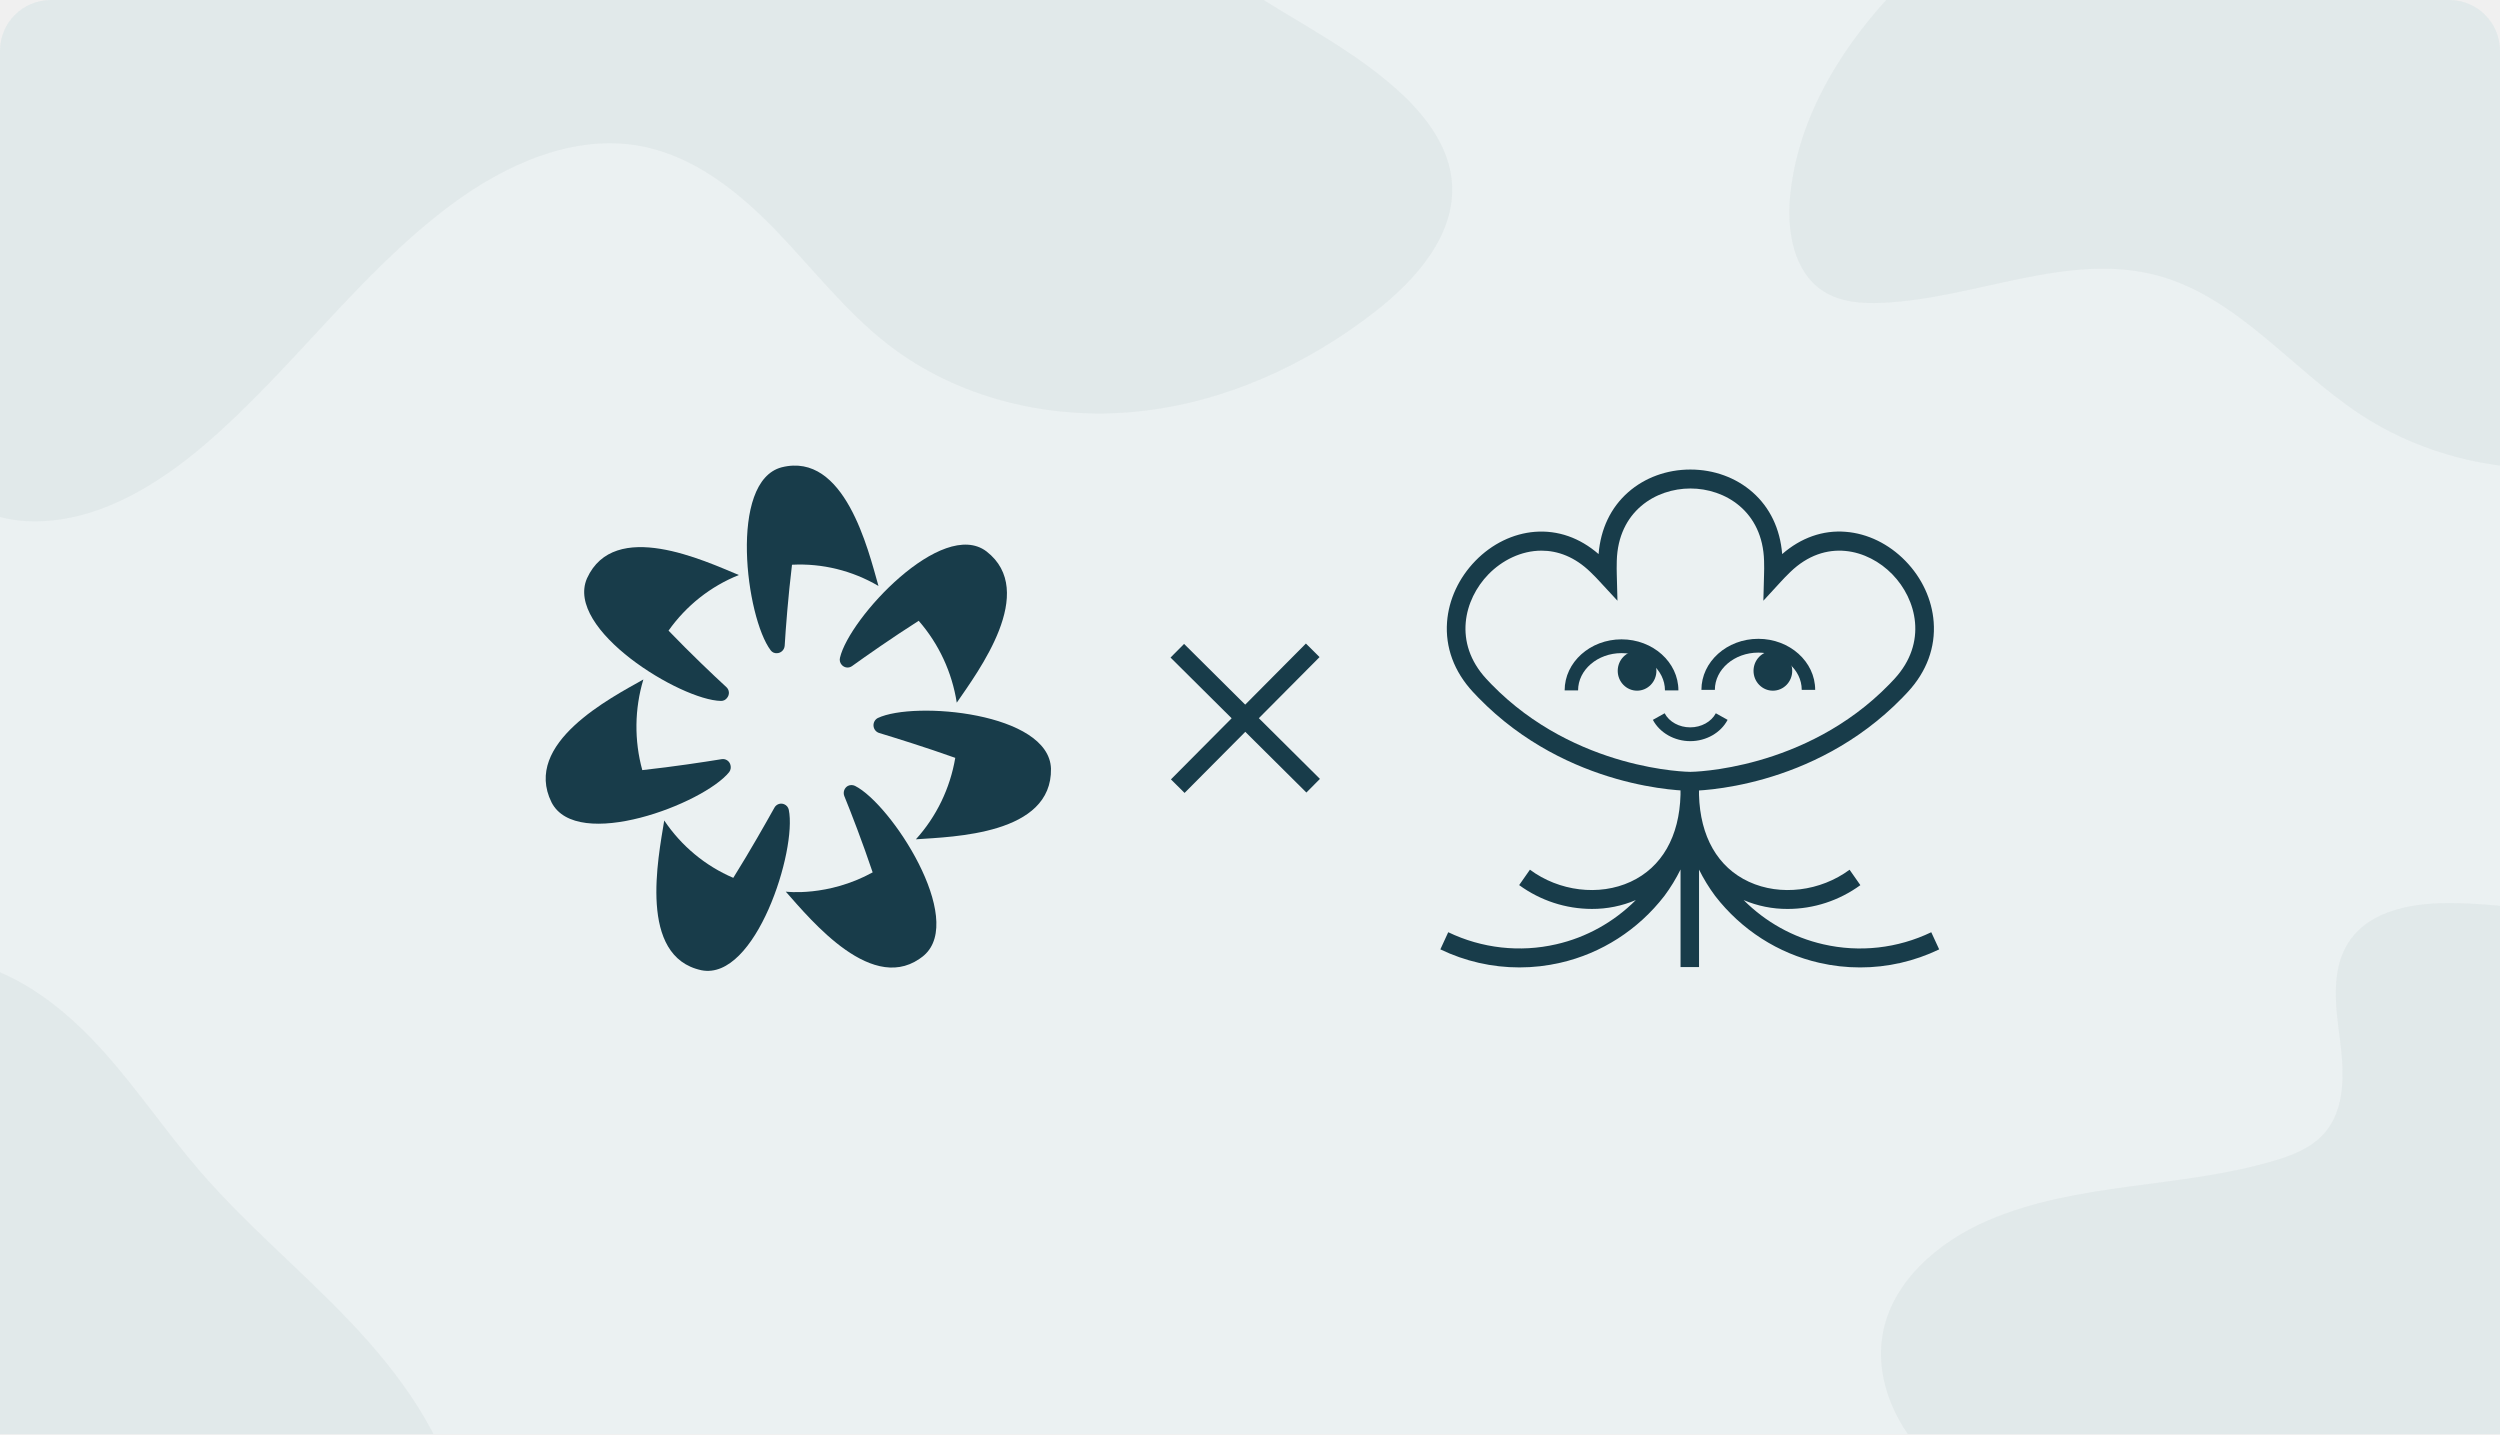
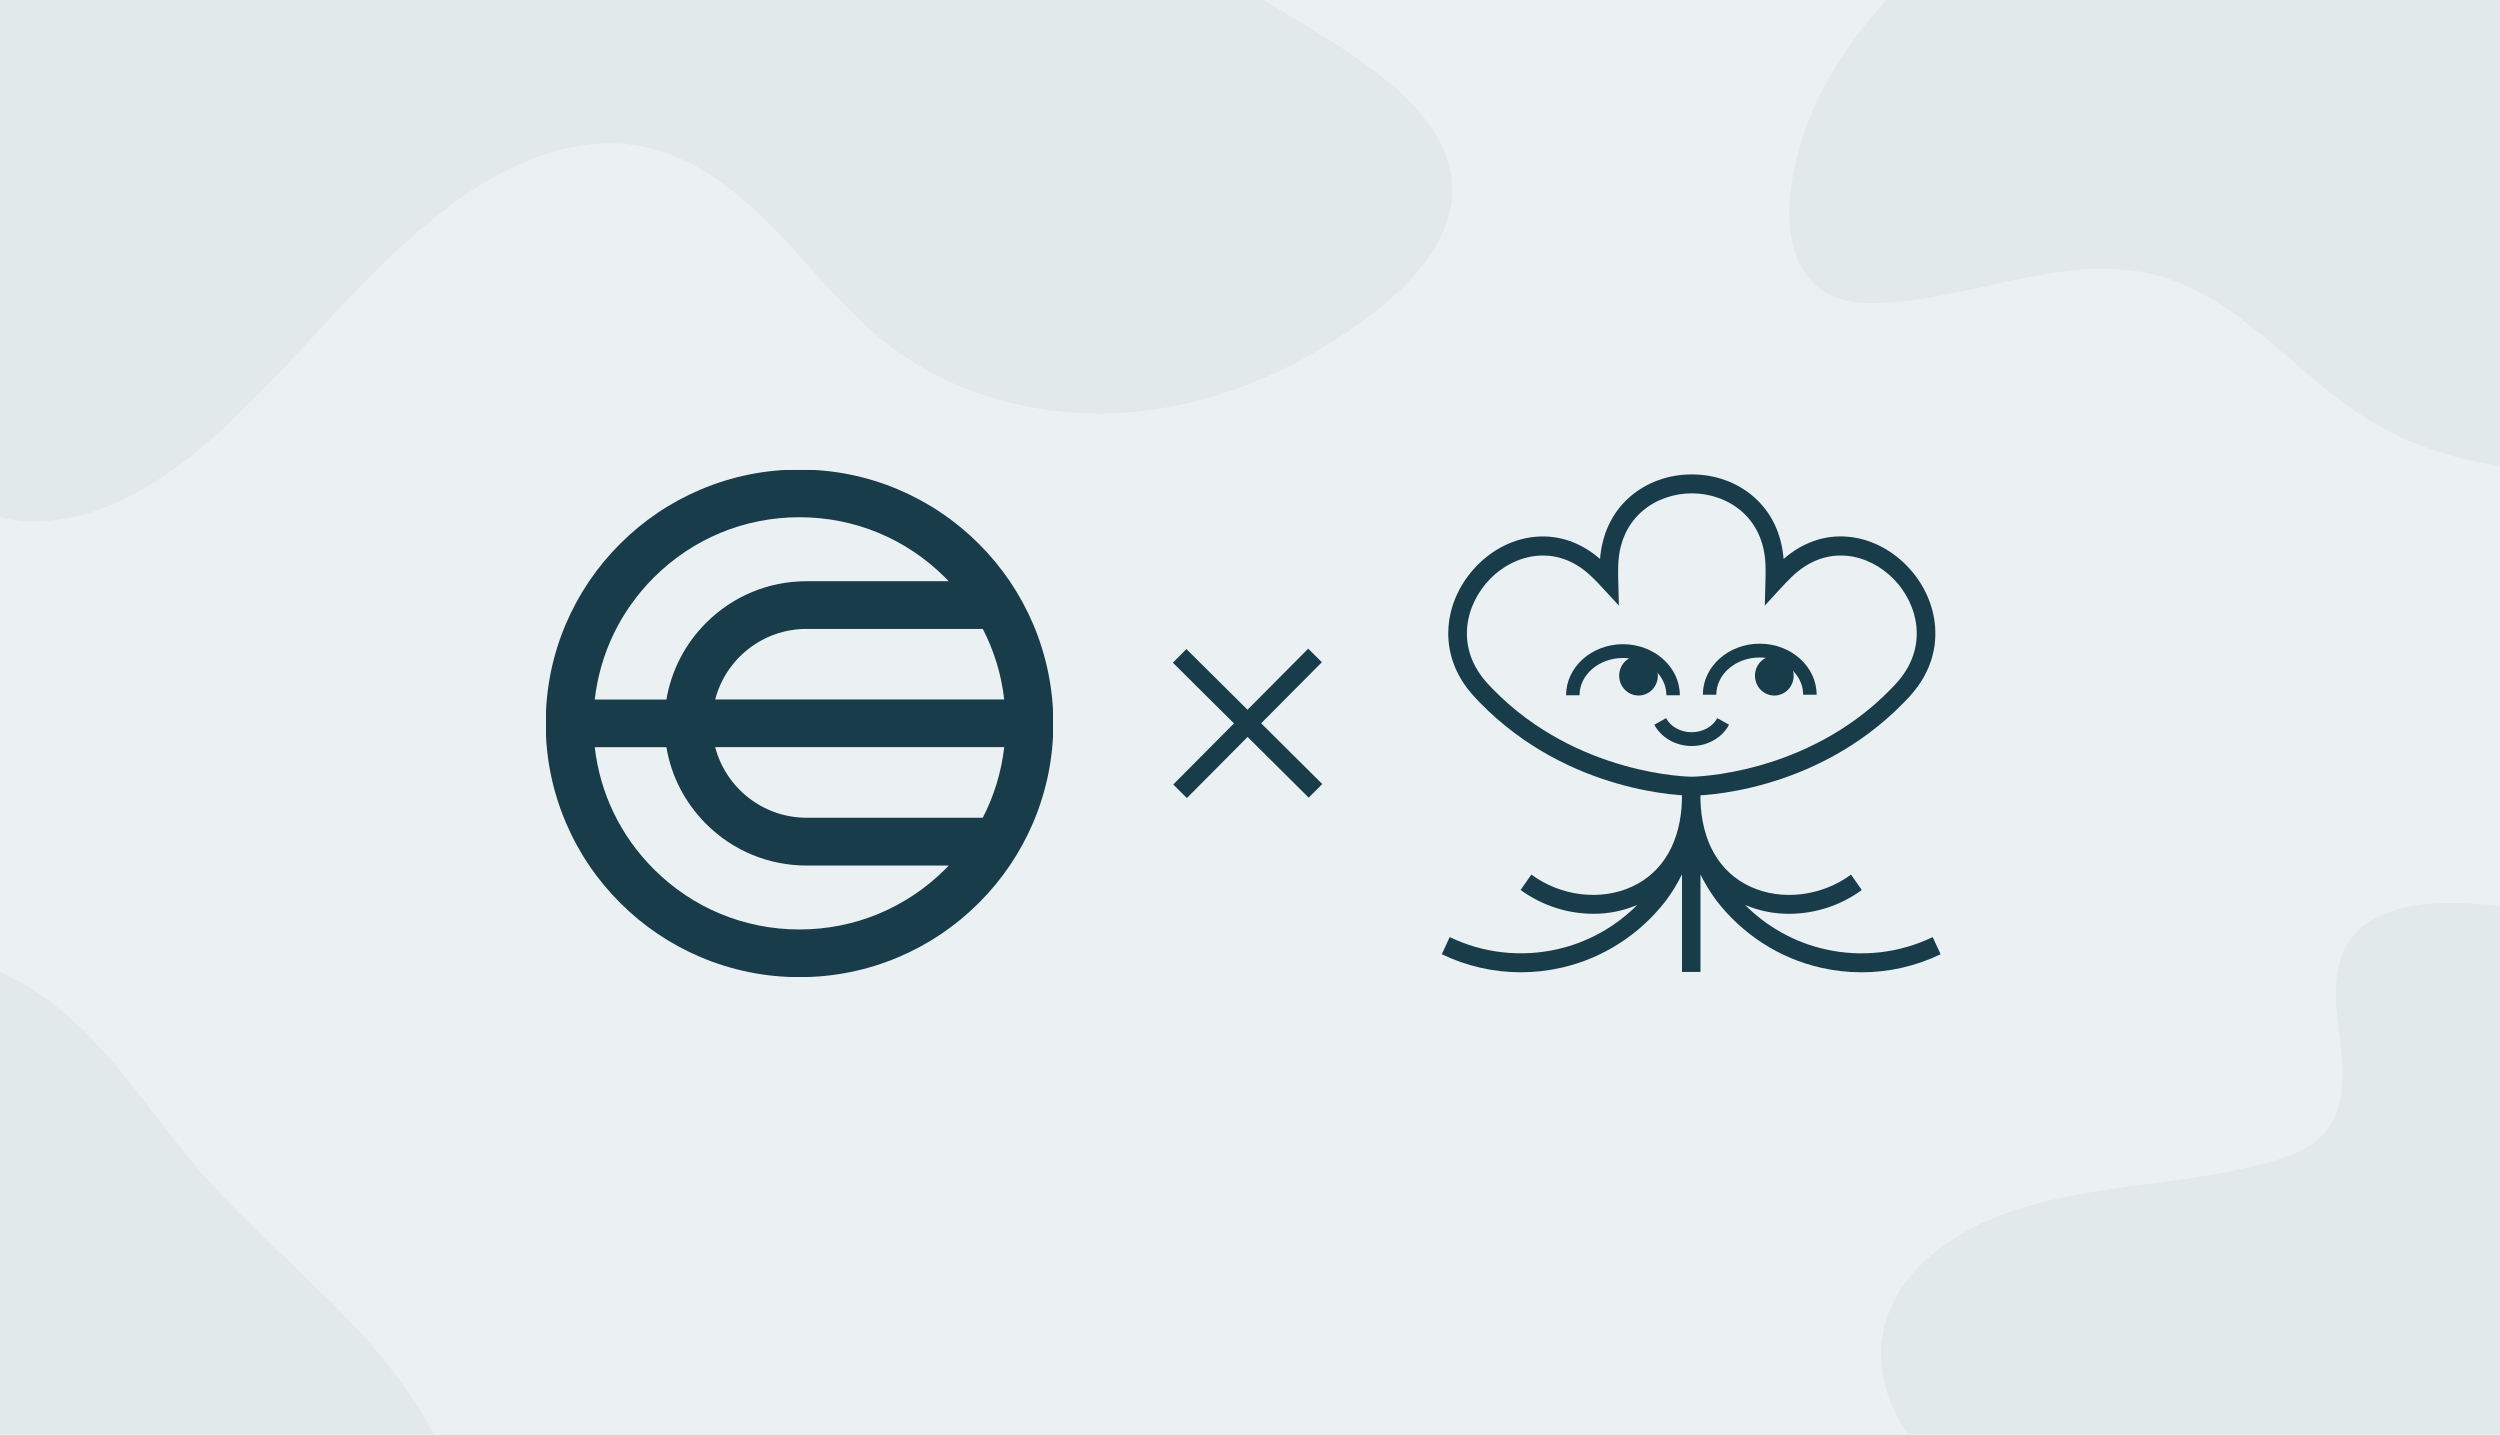
<svg xmlns="http://www.w3.org/2000/svg" width="394" height="226" viewBox="0 0 394 226" fill="none">
-   <path d="M0 8C0 3.582 3.582 0 8 0H386C390.418 0 394 3.582 394 8V226H0V8Z" fill="#EBF1F2" />
-   <path d="M132.65 104.772C132.847 105.006 133.123 105.157 133.424 105.195C133.725 105.234 134.029 105.157 134.277 104.979C136.582 103.323 140.514 100.562 144.786 97.836C147.955 101.467 150.038 105.945 150.786 110.742C154.142 105.842 163.634 93.212 155.464 86.897C148.481 81.617 133.836 97.388 132.379 103.668C132.331 103.86 132.331 104.062 132.378 104.255C132.426 104.447 132.519 104.625 132.65 104.772Z" fill="#183C4A" />
-   <path d="M138.345 113.158C138.125 113.272 137.943 113.45 137.823 113.669C137.702 113.888 137.647 114.138 137.665 114.388C137.683 114.639 137.773 114.878 137.924 115.077C138.075 115.275 138.281 115.424 138.514 115.504C141.226 116.333 145.803 117.747 150.549 119.438C149.739 124.236 147.585 128.694 144.345 132.275C150.21 131.861 165.837 131.551 165.634 121.129C165.329 112.295 144.108 110.432 138.345 113.158Z" fill="#183C4A" />
-   <path d="M134.751 123.855C134.577 123.77 134.386 123.725 134.192 123.725C133.998 123.725 133.807 123.77 133.633 123.855C133.363 124.003 133.155 124.245 133.049 124.538C132.943 124.83 132.946 125.152 133.056 125.443C134.141 128.1 135.904 132.655 137.531 137.486C130.446 141.385 123.836 140.523 123.836 140.523C127.768 144.94 137.735 157.19 145.633 150.564C152.21 144.802 140.447 126.719 134.751 123.855Z" fill="#183C4A" />
-   <path d="M124.311 127.617C124.27 127.425 124.184 127.246 124.059 127.096C123.935 126.945 123.777 126.828 123.599 126.754C123.318 126.63 123.002 126.619 122.713 126.721C122.425 126.823 122.184 127.032 122.039 127.306C120.649 129.791 118.276 134.001 115.565 138.349C111.158 136.465 107.379 133.325 104.683 129.308C103.734 135.208 100.547 150.772 110.547 152.911C119.09 154.602 125.633 133.966 124.311 127.617Z" fill="#183C4A" />
-   <path d="M114.92 121.681C115.035 121.525 115.112 121.344 115.148 121.153C115.183 120.962 115.175 120.764 115.124 120.577C115.051 120.271 114.867 120.005 114.609 119.832C114.351 119.659 114.038 119.593 113.734 119.645C110.954 120.094 106.242 120.818 101.225 121.37C99.941 116.689 100 111.732 101.394 107.084C96.276 109.983 82.309 117.126 86.919 126.443C90.919 134.276 110.886 126.685 114.92 121.681Z" fill="#183C4A" />
-   <path d="M113.632 110.466C113.825 110.471 114.017 110.426 114.189 110.335C114.36 110.245 114.507 110.112 114.615 109.948C114.805 109.707 114.897 109.401 114.872 109.093C114.847 108.785 114.706 108.498 114.48 108.292C112.378 106.36 108.886 103.047 105.361 99.389C108.15 95.442 111.999 92.399 116.446 90.624C111.022 88.381 96.818 81.686 92.513 91.142C88.987 99.216 107.293 110.363 113.632 110.466Z" fill="#183C4A" />
-   <path d="M122.446 102.943C122.756 102.936 123.052 102.812 123.277 102.595C123.503 102.378 123.641 102.084 123.666 101.77C123.836 98.94 124.209 94.075 124.819 89.002C129.583 88.759 134.315 89.922 138.447 92.349C136.819 86.621 133.124 71.161 123.192 73.646C114.785 75.855 117.564 97.353 121.463 102.495C121.576 102.648 121.726 102.769 121.898 102.847C122.07 102.926 122.258 102.959 122.446 102.943Z" fill="#183C4A" />
-   <path d="M206.887 102.489L185.614 123.898" stroke="#183C4A" stroke-width="3.03" />
-   <path d="M206.954 123.828L185.544 102.556" stroke="#183C4A" stroke-width="3.03" />
-   <path d="M266.401 124.633C265.622 124.633 247.14 124.467 233.002 109.962C232.703 109.658 232.411 109.348 232.125 109.039C229.164 105.838 227.76 102.029 228.056 98.028C228.321 94.496 229.911 91.075 232.52 88.391C235.129 85.707 238.475 84.082 241.916 83.813C245.521 83.541 248.968 84.742 251.937 87.323C252.258 83.346 253.858 79.988 256.602 77.575C259.222 75.269 262.695 74 266.404 74C270.112 74 273.585 75.269 276.205 77.575C278.947 79.991 280.549 83.346 280.87 87.323C283.839 84.742 287.286 83.52 290.891 83.813C294.335 84.085 297.67 85.715 300.285 88.391C302.899 91.067 304.489 94.498 304.748 98.028C305.047 102.029 303.641 105.838 300.682 109.044C300.396 109.354 300.104 109.664 299.805 109.968C285.665 124.467 267.182 124.633 266.401 124.633ZM242.939 86.783C239.733 86.783 236.724 88.312 234.584 90.505C230.737 94.452 228.989 101.293 234.245 106.99C234.513 107.282 234.787 107.571 235.066 107.857C248.359 121.487 266.226 121.645 266.404 121.645C266.581 121.645 284.486 121.454 297.744 107.857C298.025 107.569 298.299 107.28 298.565 106.99C303.821 101.285 302.073 94.452 298.226 90.505C294.38 86.557 287.707 84.764 282.144 90.157C281.86 90.43 281.578 90.711 281.299 90.999C281.084 91.219 280.875 91.445 280.669 91.67L277.906 94.675L278.014 90.551C278.014 90.236 278.033 89.923 278.033 89.605C278.033 89.198 278.033 88.79 278.017 88.396C277.805 80.558 271.853 76.986 266.409 76.986C260.965 76.986 255.018 80.556 254.804 88.396C254.804 88.796 254.788 89.211 254.788 89.605C254.788 89.915 254.788 90.219 254.804 90.526L254.912 94.675L252.147 91.686C251.937 91.458 251.725 91.23 251.508 91.004C251.227 90.716 250.946 90.436 250.663 90.162C248.186 87.752 245.498 86.783 242.939 86.783Z" fill="#183C4A" />
-   <path d="M264.516 108.804H262.397C262.397 105.568 259.324 102.933 255.552 102.933C251.78 102.933 248.707 105.568 248.707 108.804H246.588C246.588 104.368 250.609 100.76 255.552 100.76C260.495 100.76 264.516 104.368 264.516 108.804Z" fill="#183C4A" />
-   <path d="M286.072 108.72H283.953C283.953 105.484 280.882 102.851 277.108 102.851C273.333 102.851 270.263 105.484 270.263 108.72H268.143C268.143 104.286 272.164 100.678 277.108 100.678C282.051 100.678 286.072 104.286 286.072 108.72Z" fill="#183C4A" />
-   <path d="M258.002 108.85C259.686 108.85 261.051 107.45 261.051 105.723C261.051 103.996 259.686 102.596 258.002 102.596C256.318 102.596 254.953 103.996 254.953 105.723C254.953 107.45 256.318 108.85 258.002 108.85Z" fill="#183C4A" />
-   <path d="M279.406 108.852C281.089 108.852 282.454 107.452 282.454 105.725C282.454 103.998 281.089 102.598 279.406 102.598C277.722 102.598 276.356 103.998 276.356 105.725C276.356 107.452 277.722 108.852 279.406 108.852Z" fill="#183C4A" />
-   <path d="M266.386 116.805C263.888 116.805 261.573 115.488 260.492 113.45L262.347 112.412C263.064 113.771 264.646 114.632 266.381 114.632C268.116 114.632 269.7 113.76 270.415 112.412L272.27 113.45C271.2 115.488 268.892 116.805 266.386 116.805Z" fill="#183C4A" />
-   <path d="M304.367 146.92C299.057 149.47 293.071 150.139 287.35 148.821C282.614 147.745 278.267 145.331 274.799 141.853C276.994 142.786 279.349 143.261 281.726 143.249C285.835 143.25 289.843 141.94 293.194 139.5L291.493 137.071C286.908 140.456 280.6 141.271 275.623 138.965C270.711 136.696 267.941 131.841 267.763 125.259V123.137H264.849V123.512V125.242C264.68 131.833 261.903 136.694 256.987 138.965C252.009 141.266 245.691 140.462 241.117 137.063L239.419 139.492C242.767 141.933 246.773 143.245 250.881 143.247C253.257 143.258 255.613 142.784 257.808 141.85C254.341 145.328 249.994 147.742 245.26 148.819C239.538 150.136 233.553 149.467 228.242 146.917L227 149.62C230.9 151.498 235.156 152.469 239.464 152.465C241.628 152.465 243.786 152.22 245.898 151.734C252.379 150.258 258.168 146.544 262.295 141.212L262.314 141.187C263.283 139.884 264.133 138.493 264.854 137.03V152.41H267.768V137.052C268.489 138.507 269.336 139.892 270.301 141.19L270.319 141.214C274.447 146.545 280.235 150.26 286.714 151.737C288.826 152.223 290.984 152.468 293.149 152.467C297.458 152.472 301.714 151.5 305.615 149.623L304.367 146.92Z" fill="#183C4A" />
-   <mask id="mask0_3_15" style="mask-type:alpha" maskUnits="userSpaceOnUse" x="0" y="0" width="394" height="226">
-     <path d="M0 8C0 3.582 3.582 0 8 0H386C390.418 0 394 3.582 394 8V226H0V8Z" fill="#EBF1F2" />
+   <rect width="394" height="226" fill="#EBF1F2" />
+   <g clip-path="url(#clip0_22745_57334)">
+     <mask id="mask0_22745_57334" style="mask-type:luminance" maskUnits="userSpaceOnUse" x="86" y="74" width="80" height="80">
+       <path d="M166 74H86V154H166V74Z" fill="white" />
+     </mask>
+     <g mask="url(#mask0_22745_57334)">
+       <path d="M162.851 98.431C160.834 93.665 157.951 89.393 154.279 85.721C150.607 82.049 146.326 79.166 141.569 77.149C136.631 75.056 131.399 74 125.995 74C120.601 74 115.359 75.056 110.421 77.149C105.655 79.166 101.384 82.049 97.711 85.721C94.039 89.393 91.156 93.674 89.139 98.431C87.056 103.359 86 108.601 86 113.995C86 119.39 87.056 124.631 89.149 129.569C91.166 134.335 94.049 138.607 97.721 142.279C101.393 145.951 105.674 148.834 110.431 150.851C115.369 152.935 120.601 154 126.005 154C131.399 154 136.641 152.944 141.579 150.851C146.345 148.834 150.616 145.951 154.289 142.279C157.961 138.607 160.844 134.326 162.86 129.569C164.944 124.631 166.01 119.399 166.01 113.995C166 108.601 164.935 103.359 162.851 98.431ZM112.714 110.237C114.379 103.844 120.201 99.116 127.118 99.116H154.888C156.677 102.569 157.818 106.327 158.265 110.237H112.714ZM158.265 117.753C157.818 121.663 156.667 125.421 154.888 128.875H127.118C120.211 128.875 114.389 124.146 112.714 117.753H158.265ZM103.029 91.029C109.166 84.893 117.319 81.516 125.995 81.516C134.672 81.516 142.825 84.893 148.961 91.029C149.151 91.22 149.332 91.41 149.513 91.6H127.118C121.134 91.6 115.511 93.931 111.278 98.165C107.948 101.494 105.798 105.69 105.027 110.247H93.735C94.562 102.988 97.787 96.271 103.029 91.029ZM125.995 146.484C117.319 146.484 109.166 143.107 103.029 136.971C97.787 131.729 94.562 125.012 93.735 117.763H105.027C105.788 122.32 107.948 126.515 111.278 129.845C115.511 134.078 121.134 136.409 127.118 136.409H149.522C149.342 136.6 149.151 136.79 148.971 136.98C142.834 143.097 134.672 146.484 125.995 146.484Z" fill="#183C4A" />
+     </g>
+   </g>
+   <path d="M207.251 103.296L185.978 124.705" stroke="#183C4A" stroke-width="3.03" />
+   <path d="M207.318 124.635L185.908 103.363" stroke="#183C4A" stroke-width="3.03" />
+   <path d="M266.628 125.4C265.849 125.4 247.367 125.234 233.229 110.729C232.93 110.425 232.638 110.115 232.352 109.805C229.391 106.605 227.987 102.796 228.283 98.794C228.548 95.262 230.138 91.842 232.747 89.158C235.356 86.473 238.702 84.849 242.143 84.58C245.748 84.308 249.195 85.509 252.164 88.09C252.485 84.112 254.085 80.754 256.829 78.342C259.449 76.035 262.922 74.767 266.631 74.767C270.339 74.767 273.812 76.035 276.432 78.342C279.174 80.757 280.776 84.112 281.097 88.09C284.066 85.509 287.513 84.286 291.118 84.58C294.562 84.851 297.897 86.481 300.511 89.158C303.126 91.834 304.715 95.265 304.975 98.794C305.274 102.796 303.868 106.605 300.909 109.811C300.623 110.12 300.331 110.43 300.032 110.734C285.891 125.234 267.409 125.4 266.628 125.4ZM243.165 87.549C239.96 87.549 236.951 89.079 234.81 91.271C230.964 95.219 229.216 102.06 234.471 107.757C234.74 108.048 235.014 108.337 235.293 108.623C248.585 122.254 266.453 122.411 266.631 122.411C266.808 122.411 284.713 122.221 297.971 108.623C298.252 108.336 298.525 108.047 298.792 107.757C304.048 102.052 302.299 95.219 298.453 91.271C294.607 87.324 287.934 85.531 282.371 90.923C282.087 91.197 281.805 91.478 281.526 91.766C281.311 91.986 281.102 92.211 280.895 92.437L278.132 95.442L278.241 91.317C278.241 91.002 278.26 90.69 278.26 90.372C278.26 89.964 278.26 89.557 278.244 89.163C278.032 81.325 272.079 77.752 266.636 77.752C261.192 77.752 255.245 81.322 255.03 89.163C255.03 89.562 255.014 89.978 255.014 90.372C255.014 90.682 255.014 90.986 255.03 91.293L255.139 95.442L252.373 92.453C252.164 92.225 251.952 91.996 251.735 91.771C251.454 91.483 251.173 91.202 250.89 90.929C248.413 88.519 245.724 87.549 243.165 87.549Z" fill="#183C4A" />
+   <path d="M264.743 109.571H262.624C262.624 106.335 259.551 103.7 255.779 103.7C252.007 103.7 248.934 106.335 248.934 109.571H246.815C246.815 105.134 250.836 101.526 255.779 101.526C260.722 101.526 264.743 105.134 264.743 109.571Z" fill="#183C4A" />
+   <path d="M286.299 109.486H284.179C284.179 106.25 281.109 103.618 277.334 103.618C273.56 103.618 270.489 106.25 270.489 109.486H268.37C268.37 105.052 272.391 101.444 277.334 101.444C282.277 101.444 286.299 105.052 286.299 109.486Z" fill="#183C4A" />
+   <path d="M258.229 109.616C259.913 109.616 261.278 108.216 261.278 106.489C261.278 104.762 259.913 103.362 258.229 103.362C256.545 103.362 255.18 104.762 255.18 106.489C255.18 108.216 256.545 109.616 258.229 109.616Z" fill="#183C4A" />
+   <path d="M279.632 109.618C281.316 109.618 282.681 108.218 282.681 106.491C282.681 104.764 281.316 103.364 279.632 103.364C277.948 103.364 276.583 104.764 276.583 106.491C276.583 108.218 277.948 109.618 279.632 109.618Z" fill="#183C4A" />
+   <path d="M266.613 117.572C264.115 117.572 261.8 116.254 260.719 114.217L262.573 113.179C263.291 114.537 264.873 115.398 266.608 115.398C268.343 115.398 269.927 114.526 270.642 113.179L272.497 114.217C271.426 116.254 269.119 117.572 266.613 117.572Z" fill="#183C4A" />
+   <path d="M304.594 147.686C299.284 150.236 293.298 150.905 287.577 149.588C282.841 148.511 278.494 146.097 275.026 142.619C277.221 143.553 279.576 144.027 281.953 144.016C286.062 144.017 290.07 142.707 293.42 140.267L291.72 137.838C287.134 141.223 280.827 142.038 275.849 139.732C270.938 137.463 268.167 132.608 267.99 126.025V123.903H265.076V124.278V126.009C264.906 132.6 262.13 137.46 257.214 139.732C252.236 142.033 245.918 141.228 241.343 137.83L239.645 140.259C242.994 142.699 247 144.011 251.108 144.013C253.484 144.025 255.839 143.55 258.035 142.617C254.568 146.095 250.221 148.508 245.486 149.585C239.765 150.903 233.779 150.234 228.469 147.684L227.227 150.387C231.127 152.264 235.382 153.235 239.69 153.231C241.855 153.232 244.013 152.987 246.125 152.5C252.605 151.025 258.395 147.31 262.522 141.978L262.541 141.954C263.509 140.651 264.36 139.259 265.081 137.797V153.177H267.995V137.819C268.715 139.274 269.563 140.659 270.528 141.957L270.546 141.981C274.673 147.312 280.462 151.027 286.941 152.503C289.053 152.99 291.211 153.235 293.375 153.234C297.684 153.238 301.941 152.267 305.842 150.389L304.594 147.686Z" fill="#183C4A" />
+   <mask id="mask1_22745_57334" style="mask-type:alpha" maskUnits="userSpaceOnUse" x="0" y="0" width="394" height="226">
+     <rect width="394" height="226" fill="#EBF1F2" />
  </mask>
-   <g mask="url(#mask0_3_15)">
+   <g mask="url(#mask1_22745_57334)">
    <path d="M303.523 -6.315C292.758 3.557 283.584 16.27 282.134 30.803C281.575 36.406 282.659 42.919 287.415 45.933C290.102 47.636 293.455 47.87 296.632 47.73C311.285 47.083 325.901 39.603 340.059 43.433C352.536 46.809 361.044 58.038 371.807 65.194C388.871 76.539 412.638 76.774 429.923 65.77C433.979 63.188 437.923 59.664 438.823 54.941C439.249 52.699 438.942 50.382 438.447 48.155C435.997 37.148 429.089 27.645 421.333 19.46C413.578 11.274 404.821 4.052 397.455 -4.487C392.234 -10.54 387.752 -17.208 382.42 -23.165C377.088 -29.121 370.708 -34.455 363.08 -36.847C353.317 -39.911 342.591 -36.535 334.599 -30.631C324.083 -22.862 313.166 -15.159 303.522 -6.316L303.523 -6.315Z" fill="#183C4A" fill-opacity="0.05" />
    <path d="M-62.477 182.685C-73.242 192.557 -82.416 205.27 -83.866 219.803C-84.425 225.406 -83.341 231.919 -78.585 234.933C-75.898 236.636 -72.545 236.871 -69.368 236.73C-54.715 236.083 -40.099 228.603 -25.941 232.433C-13.464 235.809 -4.956 247.038 5.807 254.194C22.871 265.539 46.638 265.774 63.923 254.77C67.979 252.188 71.923 248.664 72.823 243.941C73.249 241.699 72.942 239.382 72.447 237.155C69.997 226.148 63.089 216.645 55.333 208.46C47.578 200.274 38.821 193.052 31.455 184.513C26.234 178.46 21.752 171.792 16.42 165.836C11.088 159.879 4.708 154.545 -2.92 152.152C-12.683 149.089 -23.409 152.465 -31.401 158.369C-41.917 166.138 -52.834 173.841 -62.478 182.684L-62.477 182.685Z" fill="#183C4A" fill-opacity="0.05" />
    <path d="M386.796 142.329C380.663 142.226 373.661 143.268 370.238 148.357C367.309 152.712 368.065 158.46 368.754 163.662C369.444 168.866 369.742 174.782 366.236 178.687C364.202 180.951 361.224 182.101 358.305 182.961C343.584 187.298 327.448 186.264 313.345 192.319C305.422 195.72 297.985 202.093 296.652 210.611C295.712 216.622 298.021 222.822 301.83 227.566C305.64 232.309 310.827 235.759 316.206 238.601C340.315 251.336 369.579 252.801 395.705 244.996C404.194 242.459 412.495 238.941 419.552 233.584C433.546 222.962 441.449 206.044 445.718 189.002C446.998 183.894 447.997 178.502 446.688 173.401C440.921 150.934 406.344 142.656 386.795 142.329L386.796 142.329Z" fill="#183C4A" fill-opacity="0.05" />
    <path d="M-15.202 61.992C-16.764 72.403 -6.257 81.652 4.259 82.137C14.777 82.621 24.551 76.733 32.526 69.86C46.085 58.176 56.586 43.127 70.919 32.406C79.617 25.899 90.476 20.996 101.14 23.054C109.428 24.653 116.39 30.22 122.256 36.29C128.122 42.359 133.318 49.153 139.993 54.321C150.926 62.783 165.326 66.24 179.084 64.874C192.841 63.508 205.929 57.548 216.819 49.03C223.327 43.941 229.565 36.775 228.809 28.547C228.317 23.2 224.897 18.554 220.986 14.874C212.045 6.465 200.26 1.74 190.649 -5.892C187.528 -8.37 184.507 -11.384 183.606 -15.267C182.667 -19.31 184.26 -23.606 186.842 -26.857C189.424 -30.108 192.904 -32.501 196.33 -34.844L111.011 -60L-37 -16.647L-15.202 61.992Z" fill="#183C4A" fill-opacity="0.05" />
  </g>
+   <defs>
+     <clipPath id="clip0_22745_57334">
+       <rect width="80" height="80" fill="white" transform="translate(86 74)" />
+     </clipPath>
+   </defs>
</svg>
